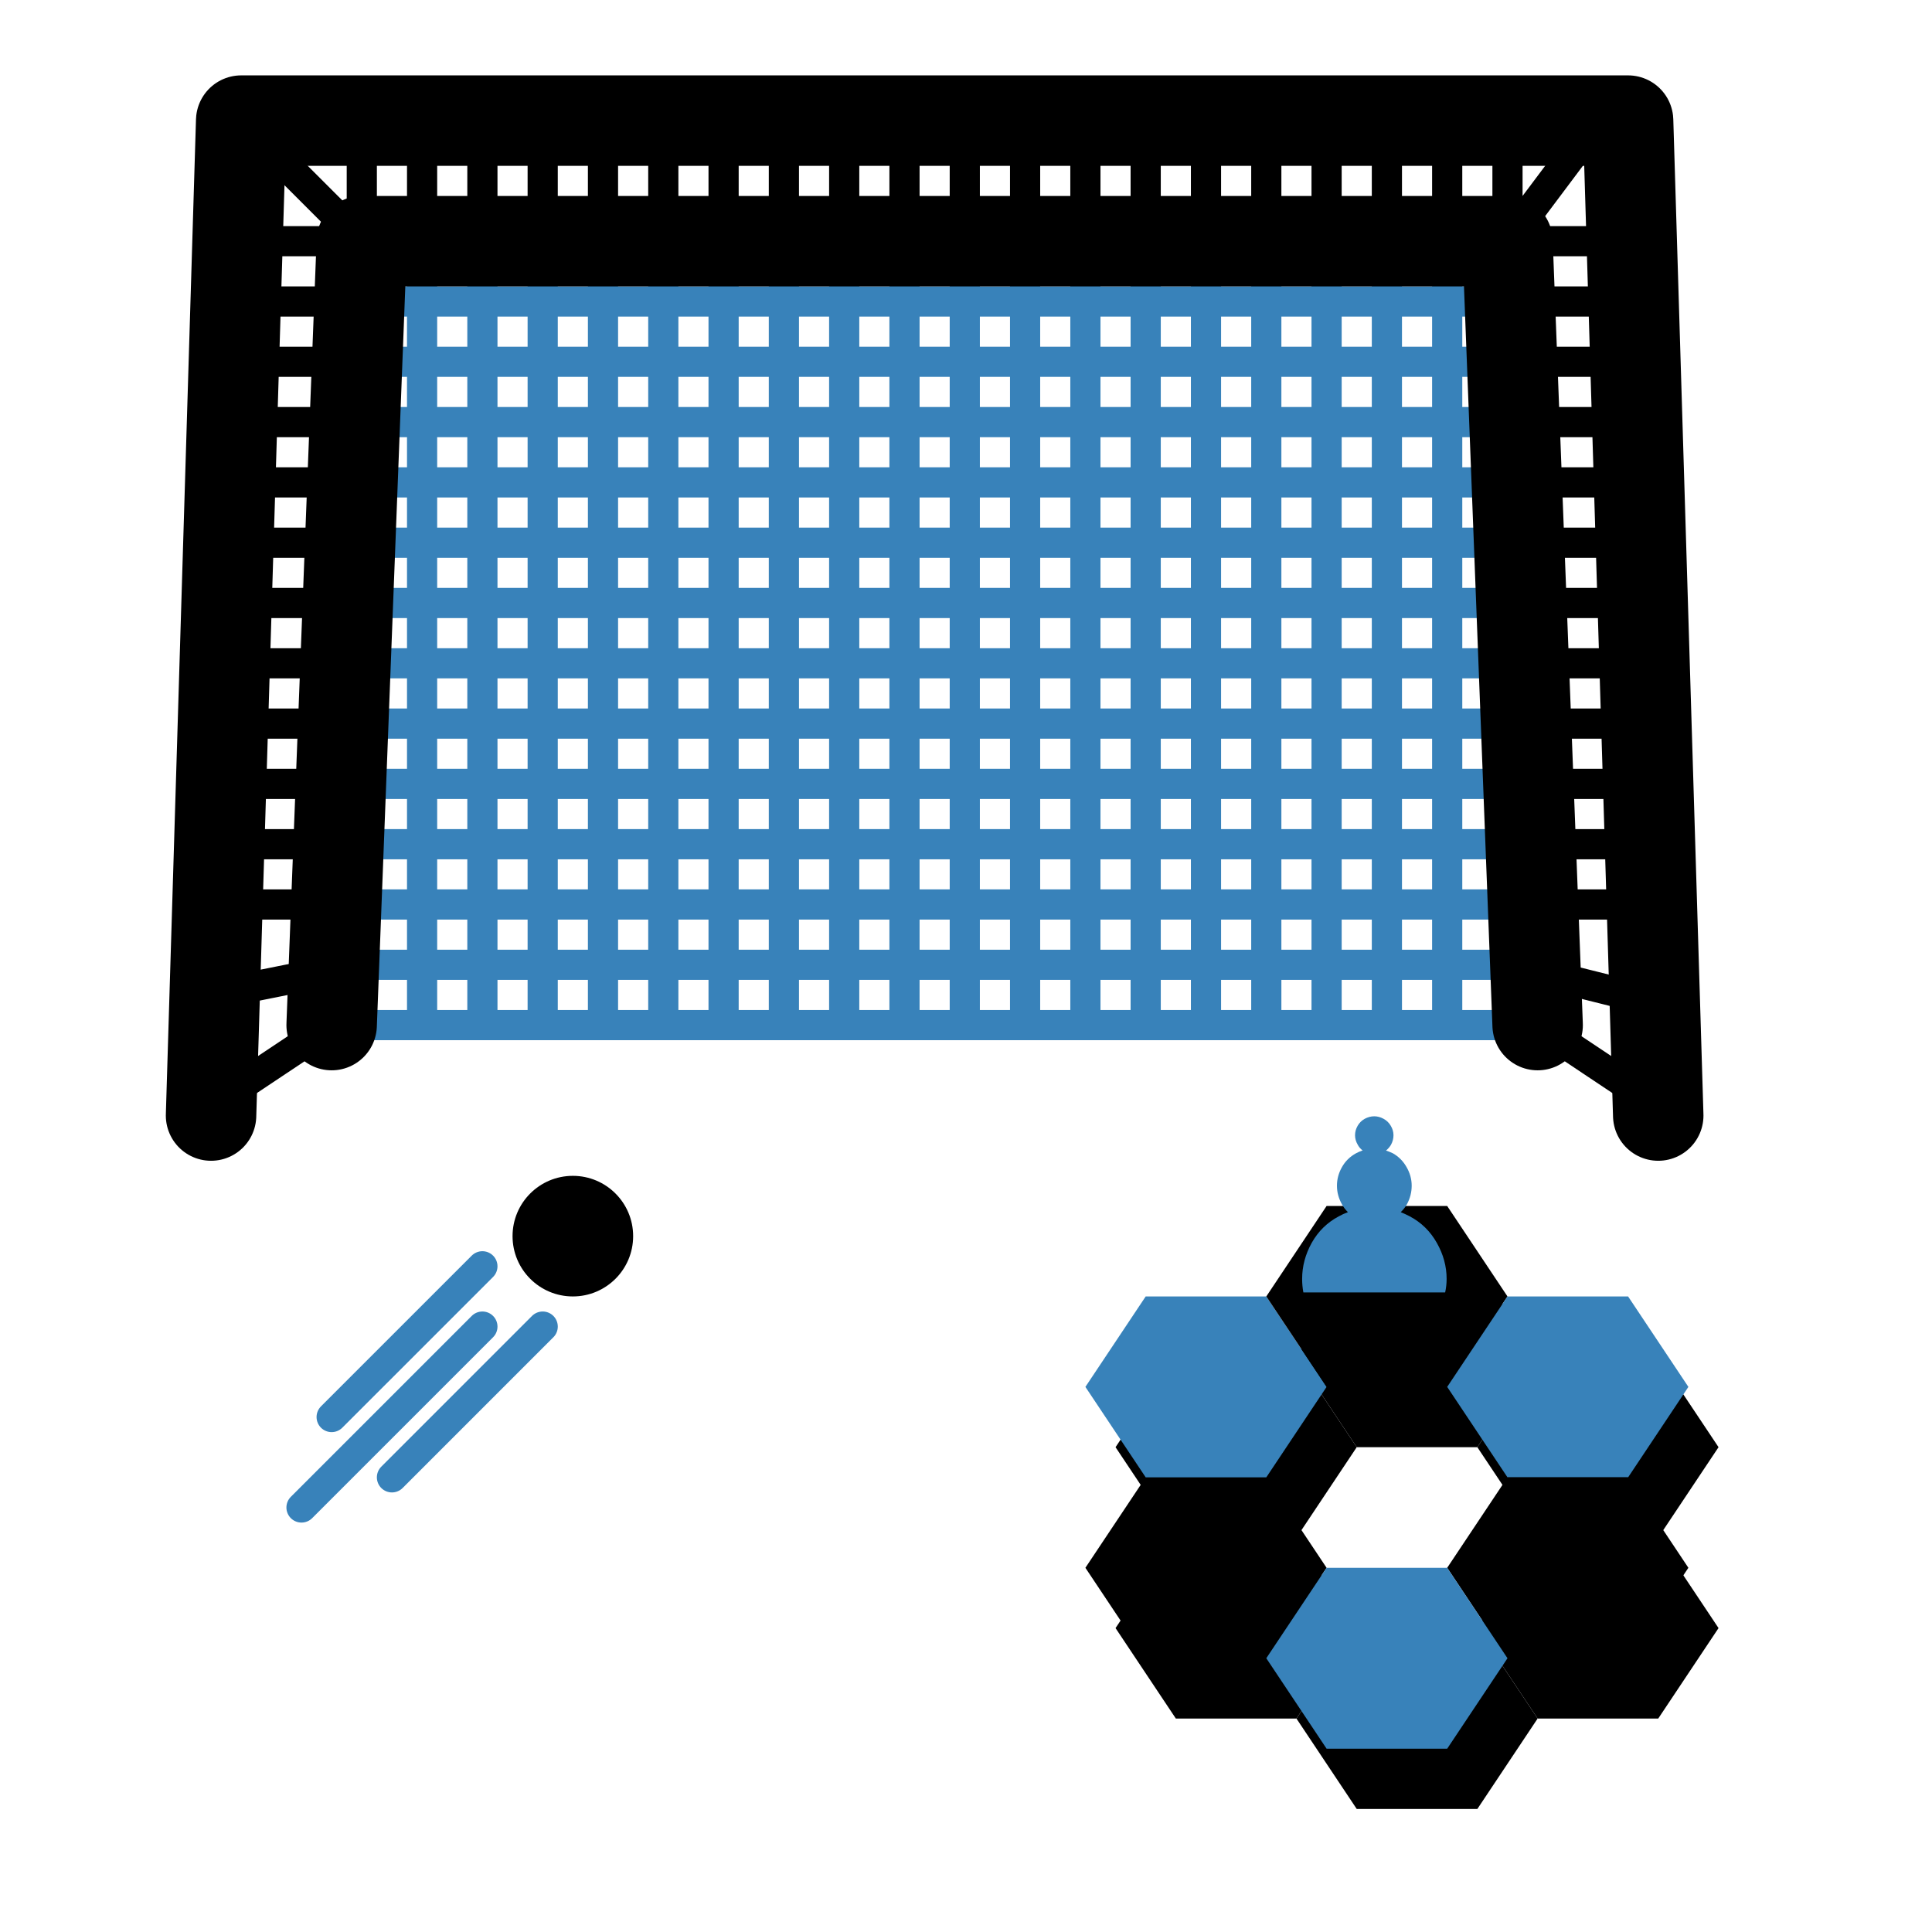
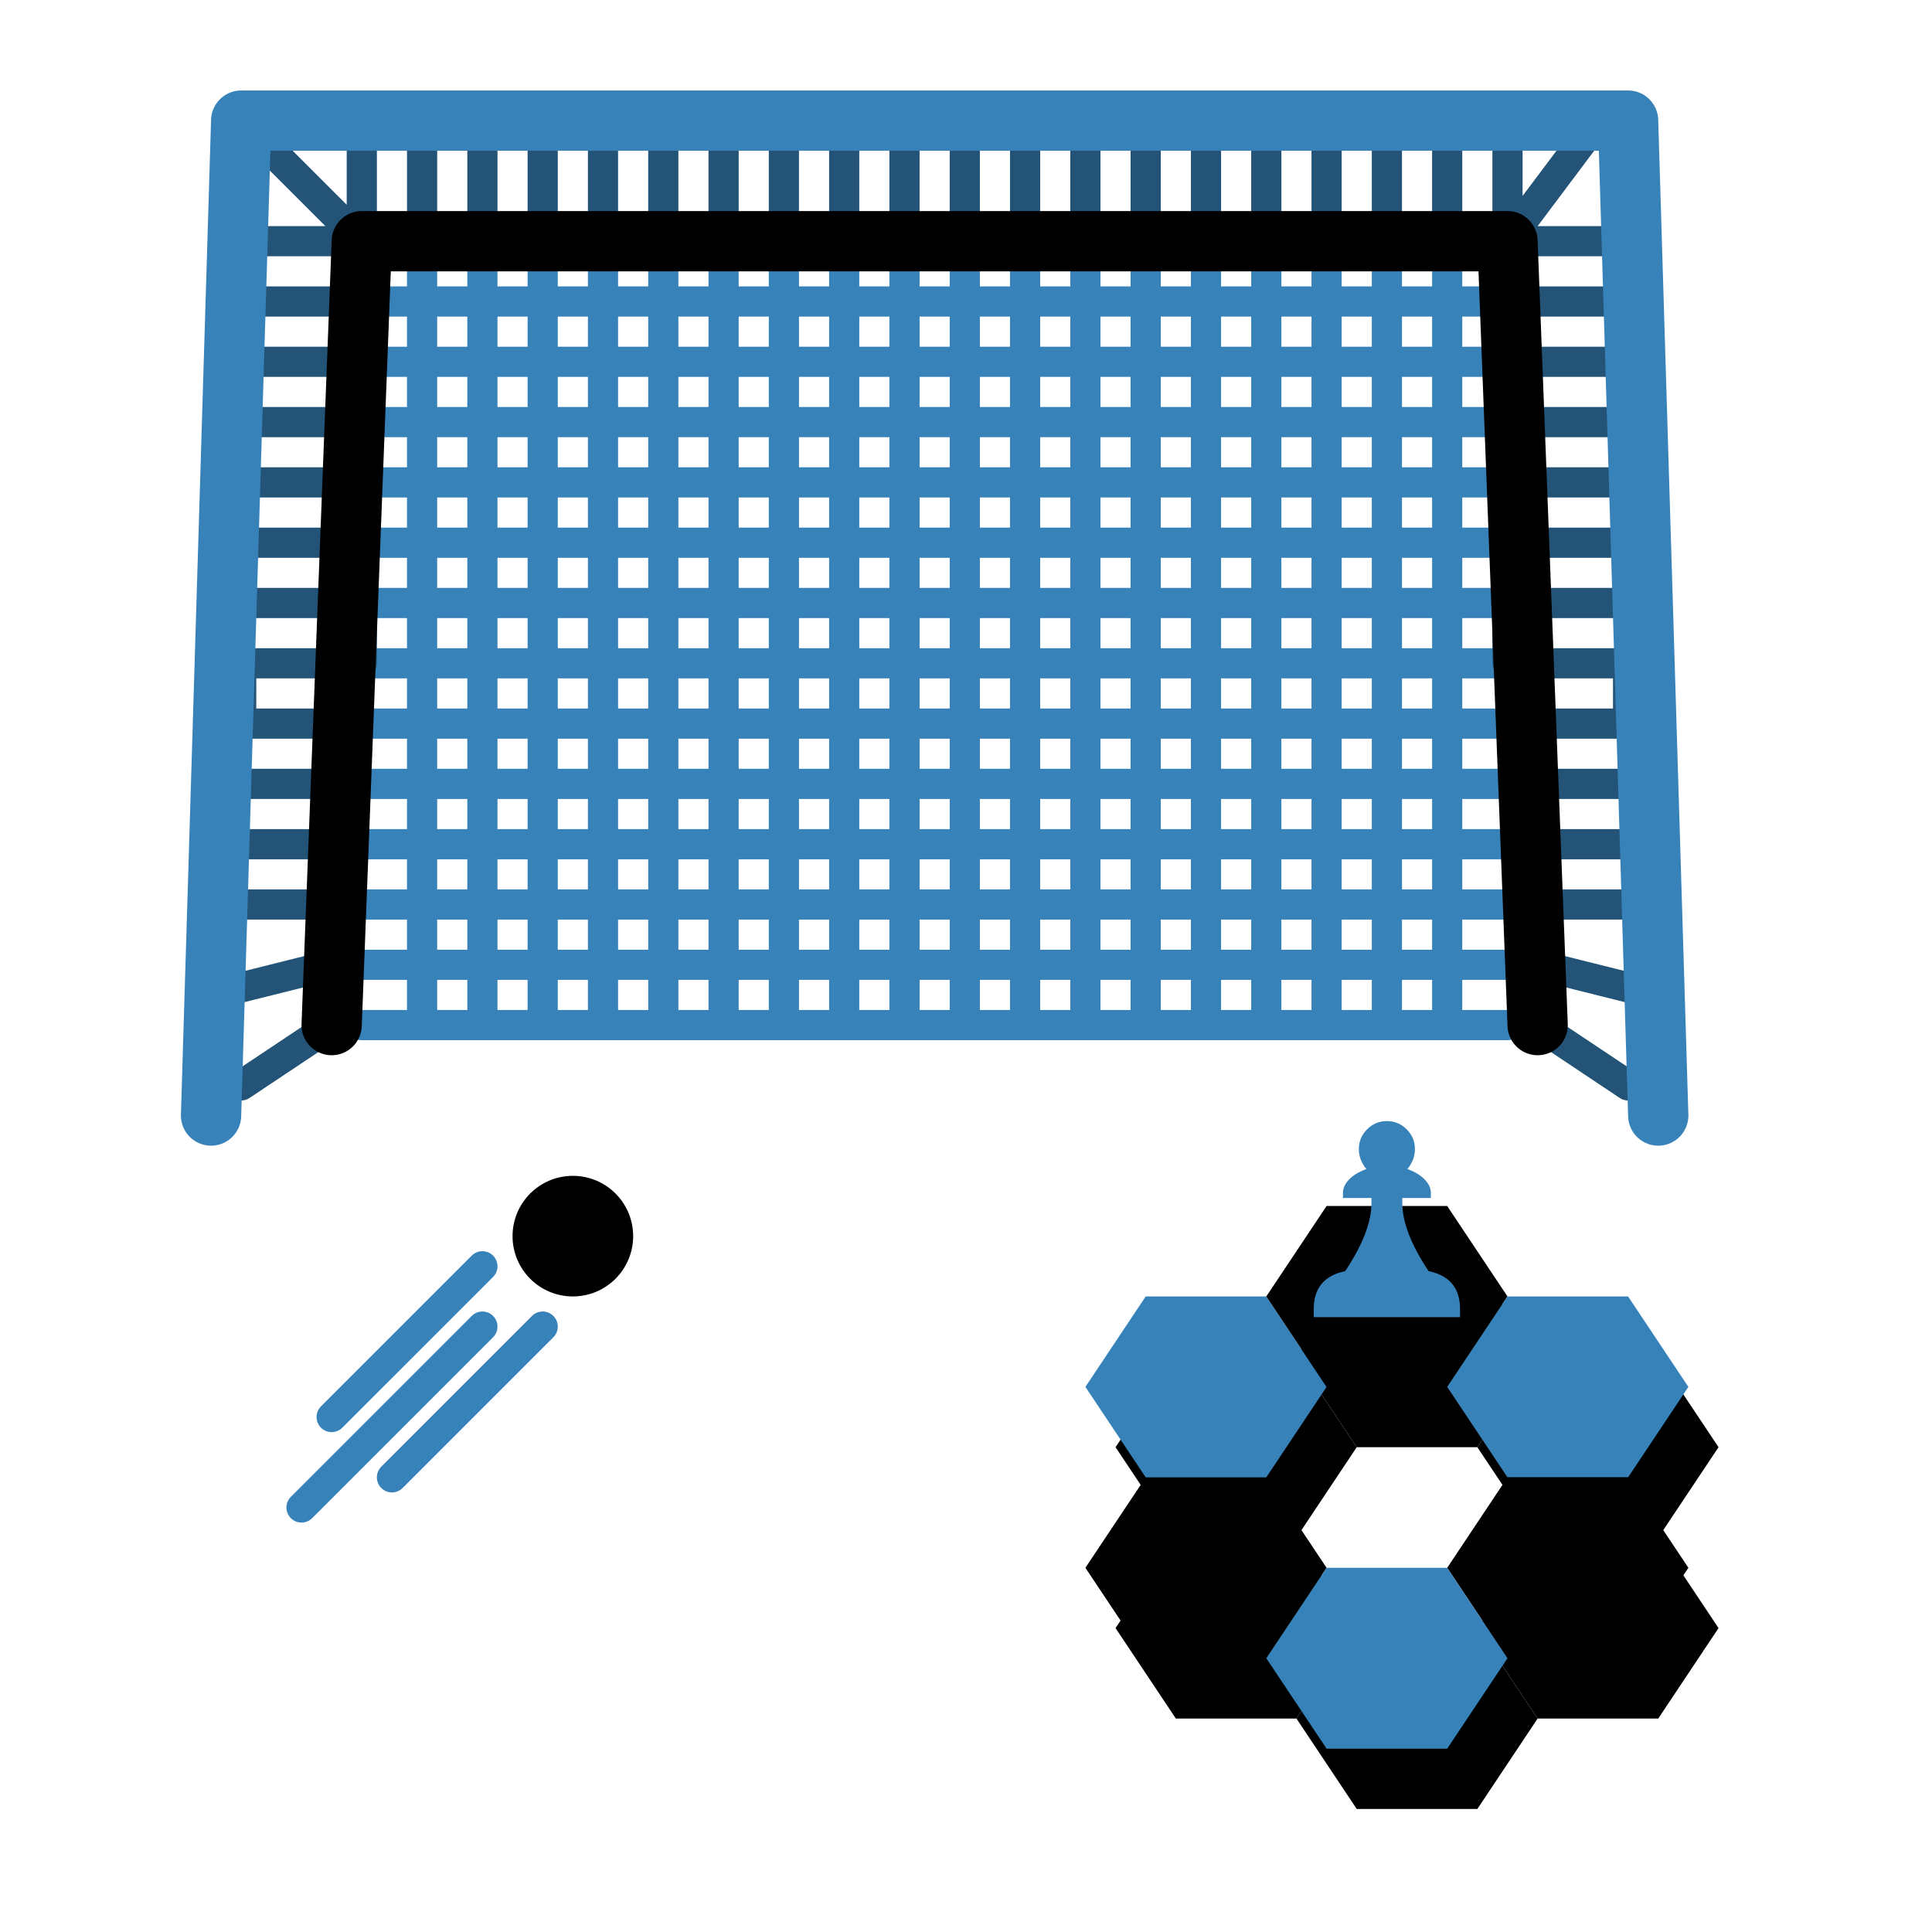
<svg xmlns="http://www.w3.org/2000/svg" width="100%" height="100%" viewBox="0 0 267 267" version="1.1" xml:space="preserve" style="fill-rule:evenodd;clip-rule:evenodd;stroke-linecap:round;stroke-linejoin:round;stroke-miterlimit:1.5;">
  <rect id="sports-rec" x="0" y="0" width="266.667" height="266.667" style="fill:none;" />
  <g>
    <path d="M58.333,141.667l0,-108.334" style="fill:none;stroke:#3882ba;stroke-width:4.17px;" />
    <path d="M66.667,141.667l-0,-108.334" style="fill:none;stroke:#3882ba;stroke-width:4.17px;" />
    <path d="M75,141.667l0,-108.334" style="fill:none;stroke:#3882ba;stroke-width:4.17px;" />
    <path d="M83.333,141.667l0,-108.334" style="fill:none;stroke:#3882ba;stroke-width:4.17px;" />
    <path d="M91.667,141.667l-0,-108.334" style="fill:none;stroke:#3882ba;stroke-width:4.17px;" />
    <path d="M100,141.667l0,-108.334" style="fill:none;stroke:#3882ba;stroke-width:4.17px;" />
    <path d="M108.333,141.667l0,-108.334" style="fill:none;stroke:#3882ba;stroke-width:4.17px;" />
    <path d="M116.667,141.667l-0,-108.334" style="fill:none;stroke:#3882ba;stroke-width:4.17px;" />
    <path d="M125,141.667l0,-108.334" style="fill:none;stroke:#3882ba;stroke-width:4.17px;" />
    <path d="M133.333,141.667l0,-108.334" style="fill:none;stroke:#3882ba;stroke-width:4.17px;" />
    <path d="M141.667,141.667l-0,-108.334" style="fill:none;stroke:#3882ba;stroke-width:4.17px;" />
    <path d="M150,141.667l0,-108.334" style="fill:none;stroke:#3882ba;stroke-width:4.17px;" />
    <path d="M158.333,141.667l0,-108.334" style="fill:none;stroke:#3882ba;stroke-width:4.17px;" />
    <path d="M166.667,141.667l-0,-108.334" style="fill:none;stroke:#3882ba;stroke-width:4.17px;" />
    <path d="M175,141.667l0,-108.334" style="fill:none;stroke:#3882ba;stroke-width:4.17px;" />
    <path d="M183.333,141.667l0,-108.334" style="fill:none;stroke:#3882ba;stroke-width:4.17px;" />
    <path d="M191.667,141.667l-0,-108.334" style="fill:none;stroke:#3882ba;stroke-width:4.17px;" />
    <path d="M200,141.667l0,-108.334" style="fill:none;stroke:#3882ba;stroke-width:4.17px;" />
    <path d="M50,141.667l158.333,-0" style="fill:none;stroke:#3882ba;stroke-width:4.17px;" />
    <path d="M50,133.333l158.333,0" style="fill:none;stroke:#3882ba;stroke-width:4.17px;" />
    <path d="M50,125l158.333,0" style="fill:none;stroke:#3882ba;stroke-width:4.17px;" />
    <path d="M50,116.667l158.333,-0" style="fill:none;stroke:#3882ba;stroke-width:4.17px;" />
    <path d="M50,108.333l158.333,0" style="fill:none;stroke:#3882ba;stroke-width:4.17px;" />
    <path d="M50,100l158.333,0" style="fill:none;stroke:#3882ba;stroke-width:4.17px;" />
    <path d="M50,91.667l158.333,-0" style="fill:none;stroke:#3882ba;stroke-width:4.17px;" />
    <path d="M50,83.333l158.333,0" style="fill:none;stroke:#3882ba;stroke-width:4.17px;" />
    <path d="M50,75l158.333,0" style="fill:none;stroke:#3882ba;stroke-width:4.17px;" />
    <path d="M50,66.667l158.333,-0" style="fill:none;stroke:#3882ba;stroke-width:4.17px;" />
    <path d="M50,58.333l158.333,0" style="fill:none;stroke:#3882ba;stroke-width:4.17px;" />
    <path d="M50,50l158.333,0" style="fill:none;stroke:#3882ba;stroke-width:4.17px;" />
    <path d="M50,41.667l158.333,-0" style="fill:none;stroke:#3882ba;stroke-width:4.17px;" />
-     <path d="M45.833,141.667l4.167,-108.334l158.333,0l4.167,108.334" style="fill:none;stroke:#000;stroke-width:12.5px;" />
-     <path d="M33.333,150l12.5,-8.333l4.167,-8.334l-20.833,4.167l-0,-12.5l20.833,0l-0,-8.333l-20.833,-0l-0,-8.334l20.833,0l-0,-8.333l-20.833,0l-0,-8.333l20.833,-0l-0,-8.334l-20.833,0l-0,-8.333l20.833,0l-0,-8.333l-20.833,-0l-0,-8.334l20.833,0l-0,-8.333l-16.667,0l0,-8.333l16.667,-0l-0,-8.334l-16.667,0l0,-16.666l16.667,16.666l-0,-16.666l8.333,-0l0,16.666l8.334,0l-0,-16.666l8.333,-0l-0,16.666l8.333,0l0,-16.666l8.334,-0l-0,16.666l8.333,0l-0,-16.666l8.333,-0l0,16.666l8.334,0l-0,-16.666l8.333,-0l-0,16.666l8.333,0l0,-16.666l8.334,-0l-0,16.666l8.333,0l-0,-16.666l8.333,-0l0,16.666l8.334,0l-0,-16.666l8.333,-0l-0,16.666l8.333,0l0,-16.666l8.334,-0l-0,16.666l8.333,0l-0,-16.666l8.333,-0l0,16.666l12.5,-16.666l4.167,-0l-0,16.666l-16.667,0l0,8.334l16.667,-0l-0,8.333l-16.667,0l0,8.333l16.667,0l-0,8.334l-16.667,-0l0,8.333l16.667,0l-0,8.333l-16.667,0l0,8.334l16.667,-0l-0,8.333l-16.667,0l0,8.333l16.667,0l-0,8.334l-16.667,-0l0,8.333l16.667,0l-0,12.5l-16.667,-4.167l4.167,8.334l12.5,8.333" style="fill:none;stroke:#000;stroke-width:4.17px;" />
-     <path d="M29.167,154.167l4.166,-137.5l191.667,-0l4.167,137.5" style="fill:none;stroke:#000;stroke-width:12.5px;" />
+     <path d="M33.333,150l12.5,-8.333l0,-8.334l-16.666,4.167l-0,-12.5l16.666,0l0,-8.333l-16.666,-0l-0,-8.334l16.666,0l0,-8.333l-12.5,0l0,-8.333l16.667,-0l-0,-8.334l-16.667,0l0,-8.333l16.667,0l-0,-8.333l-16.667,-0l0,-8.334l16.667,0l-0,-8.333l-16.667,0l0,-8.333l16.667,-0l-0,-8.334l-16.667,0l0,-16.666l16.667,16.666l-0,-16.666l8.333,-0l0,16.666l8.334,0l-0,-16.666l8.333,-0l-0,16.666l8.333,0l0,-16.666l8.334,-0l-0,16.666l8.333,0l-0,-16.666l8.333,-0l0,16.666l8.334,0l-0,-16.666l8.333,-0l-0,16.666l8.333,0l0,-16.666l8.334,-0l-0,16.666l8.333,0l-0,-16.666l8.333,-0l0,16.666l8.334,0l-0,-16.666l8.333,-0l-0,16.666l8.333,0l0,-16.666l8.334,-0l-0,16.666l8.333,0l-0,-16.666l8.333,-0l0,16.666l12.5,-16.666l4.167,-0l-0,16.666l-16.667,0l0,8.334l16.667,-0l-0,8.333l-16.667,0l0,8.333l16.667,0l-0,8.334l-16.667,-0l0,8.333l16.667,0l-0,8.333l-16.667,0l0,8.334l16.667,-0l-0,8.333l-12.5,0l-0,8.333l16.667,0l-0,8.334l-16.667,-0l-0,8.333l16.667,0l-0,12.5l-16.667,-4.167l-0,8.334l12.5,8.333" style="fill:none;stroke:#235376;stroke-width:4.17px;" />
+     <path d="M45.833,141.667l4.167,-108.334l158.333,0l4.167,108.334" style="fill:none;stroke:#000;stroke-width:8.33px;" />
+     <path d="M29.167,154.167l4.166,-137.5l191.667,-0l4.167,137.5" style="fill:none;stroke:#3882ba;stroke-width:8.33px;" />
  </g>
  <g>
    <g>
      <path d="M162.5,212.5l16.667,0l8.333,12.5l-8.333,12.5l-16.667,0l-8.333,-12.5l8.333,-12.5Z" />
      <path d="M162.5,187.5l16.667,0l8.333,12.5l-8.333,12.5l-16.667,0l-8.333,-12.5l8.333,-12.5Z" />
      <path d="M187.5,175l16.667,0l8.333,12.5l-8.333,12.5l-16.667,0l-8.333,-12.5l8.333,-12.5Z" />
      <path d="M212.5,187.5l16.667,0l8.333,12.5l-8.333,12.5l-16.667,0l-8.333,-12.5l8.333,-12.5Z" />
      <path d="M212.5,212.5l16.667,0l8.333,12.5l-8.333,12.5l-16.667,0l-8.333,-12.5l8.333,-12.5Z" />
      <path d="M187.5,225l16.667,0l8.333,12.5l-8.333,12.5l-16.667,0l-8.333,-12.5l8.333,-12.5Z" />
    </g>
    <g>
      <g>
        <path d="M158.333,204.167l16.667,-0l8.333,12.5l-8.333,12.5l-16.667,-0l-8.333,-12.5l8.333,-12.5Z" />
        <path d="M158.333,179.167l16.667,-0l8.333,12.5l-8.333,12.5l-16.667,-0l-8.333,-12.5l8.333,-12.5Z" style="fill:#3882ba;" />
        <path d="M183.333,166.667l16.667,-0l8.333,12.5l-8.333,12.5l-16.667,-0l-8.333,-12.5l8.333,-12.5Z" />
        <path d="M208.333,179.167l16.667,-0l8.333,12.5l-8.333,12.5l-16.667,-0l-8.333,-12.5l8.333,-12.5Z" style="fill:#3882ba;" />
        <path d="M208.333,204.167l16.667,-0l8.333,12.5l-8.333,12.5l-16.667,-0l-8.333,-12.5l8.333,-12.5Z" />
        <path d="M183.333,216.667l16.667,-0l8.333,12.5l-8.333,12.5l-16.667,-0l-8.333,-12.5l8.333,-12.5Z" style="fill:#3882ba;" />
      </g>
-       <g transform="matrix(33.3333,0,0,33.3333,208.333,178.597)" />
-       <text x="175px" y="178.597px" style="font-family:'ArialUnicodeMS', 'Arial Unicode MS', sans-serif;font-size:33.333px;fill:#3882ba;">♟</text>
+       <path d="M201.774,182.031l-20.215,0l0,-1.139c0,-2.876 1.449,-4.617 4.346,-5.225c2.42,-3.635 3.63,-6.771 3.63,-9.407l-0,-0.7l-3.939,-0l-0,-0.733c-0,-0.629 0.282,-1.237 0.846,-1.822c0.564,-0.586 1.362,-1.069 2.393,-1.449c-0.695,-0.825 -1.042,-1.747 -1.042,-2.767c-0,-1.052 0.38,-1.958 1.139,-2.718c0.76,-0.76 1.671,-1.139 2.735,-1.139c1.063,-0 1.974,0.379 2.734,1.139c0.76,0.76 1.139,1.666 1.139,2.718c0,1.02 -0.347,1.942 -1.041,2.767c1.031,0.38 1.828,0.863 2.392,1.449c0.565,0.585 0.847,1.193 0.847,1.822l-0,0.733l-3.939,-0l-0,0.7c-0,2.636 1.21,5.772 3.629,9.407c2.898,0.608 4.346,2.349 4.346,5.225l0,1.139Z" style="fill:#3882ba;fill-rule:nonzero;" />
    </g>
  </g>
  <g>
    <circle cx="79.167" cy="170.833" r="8.333" />
    <path d="M66.667,183.333l-25,25" style="fill:none;stroke:#3882ba;stroke-width:4.17px;" />
    <path d="M66.667,175l-20.834,20.833" style="fill:none;stroke:#3882ba;stroke-width:4.17px;" />
    <path d="M75,183.333l-20.833,20.834" style="fill:none;stroke:#3882ba;stroke-width:4.17px;" />
  </g>
</svg>
